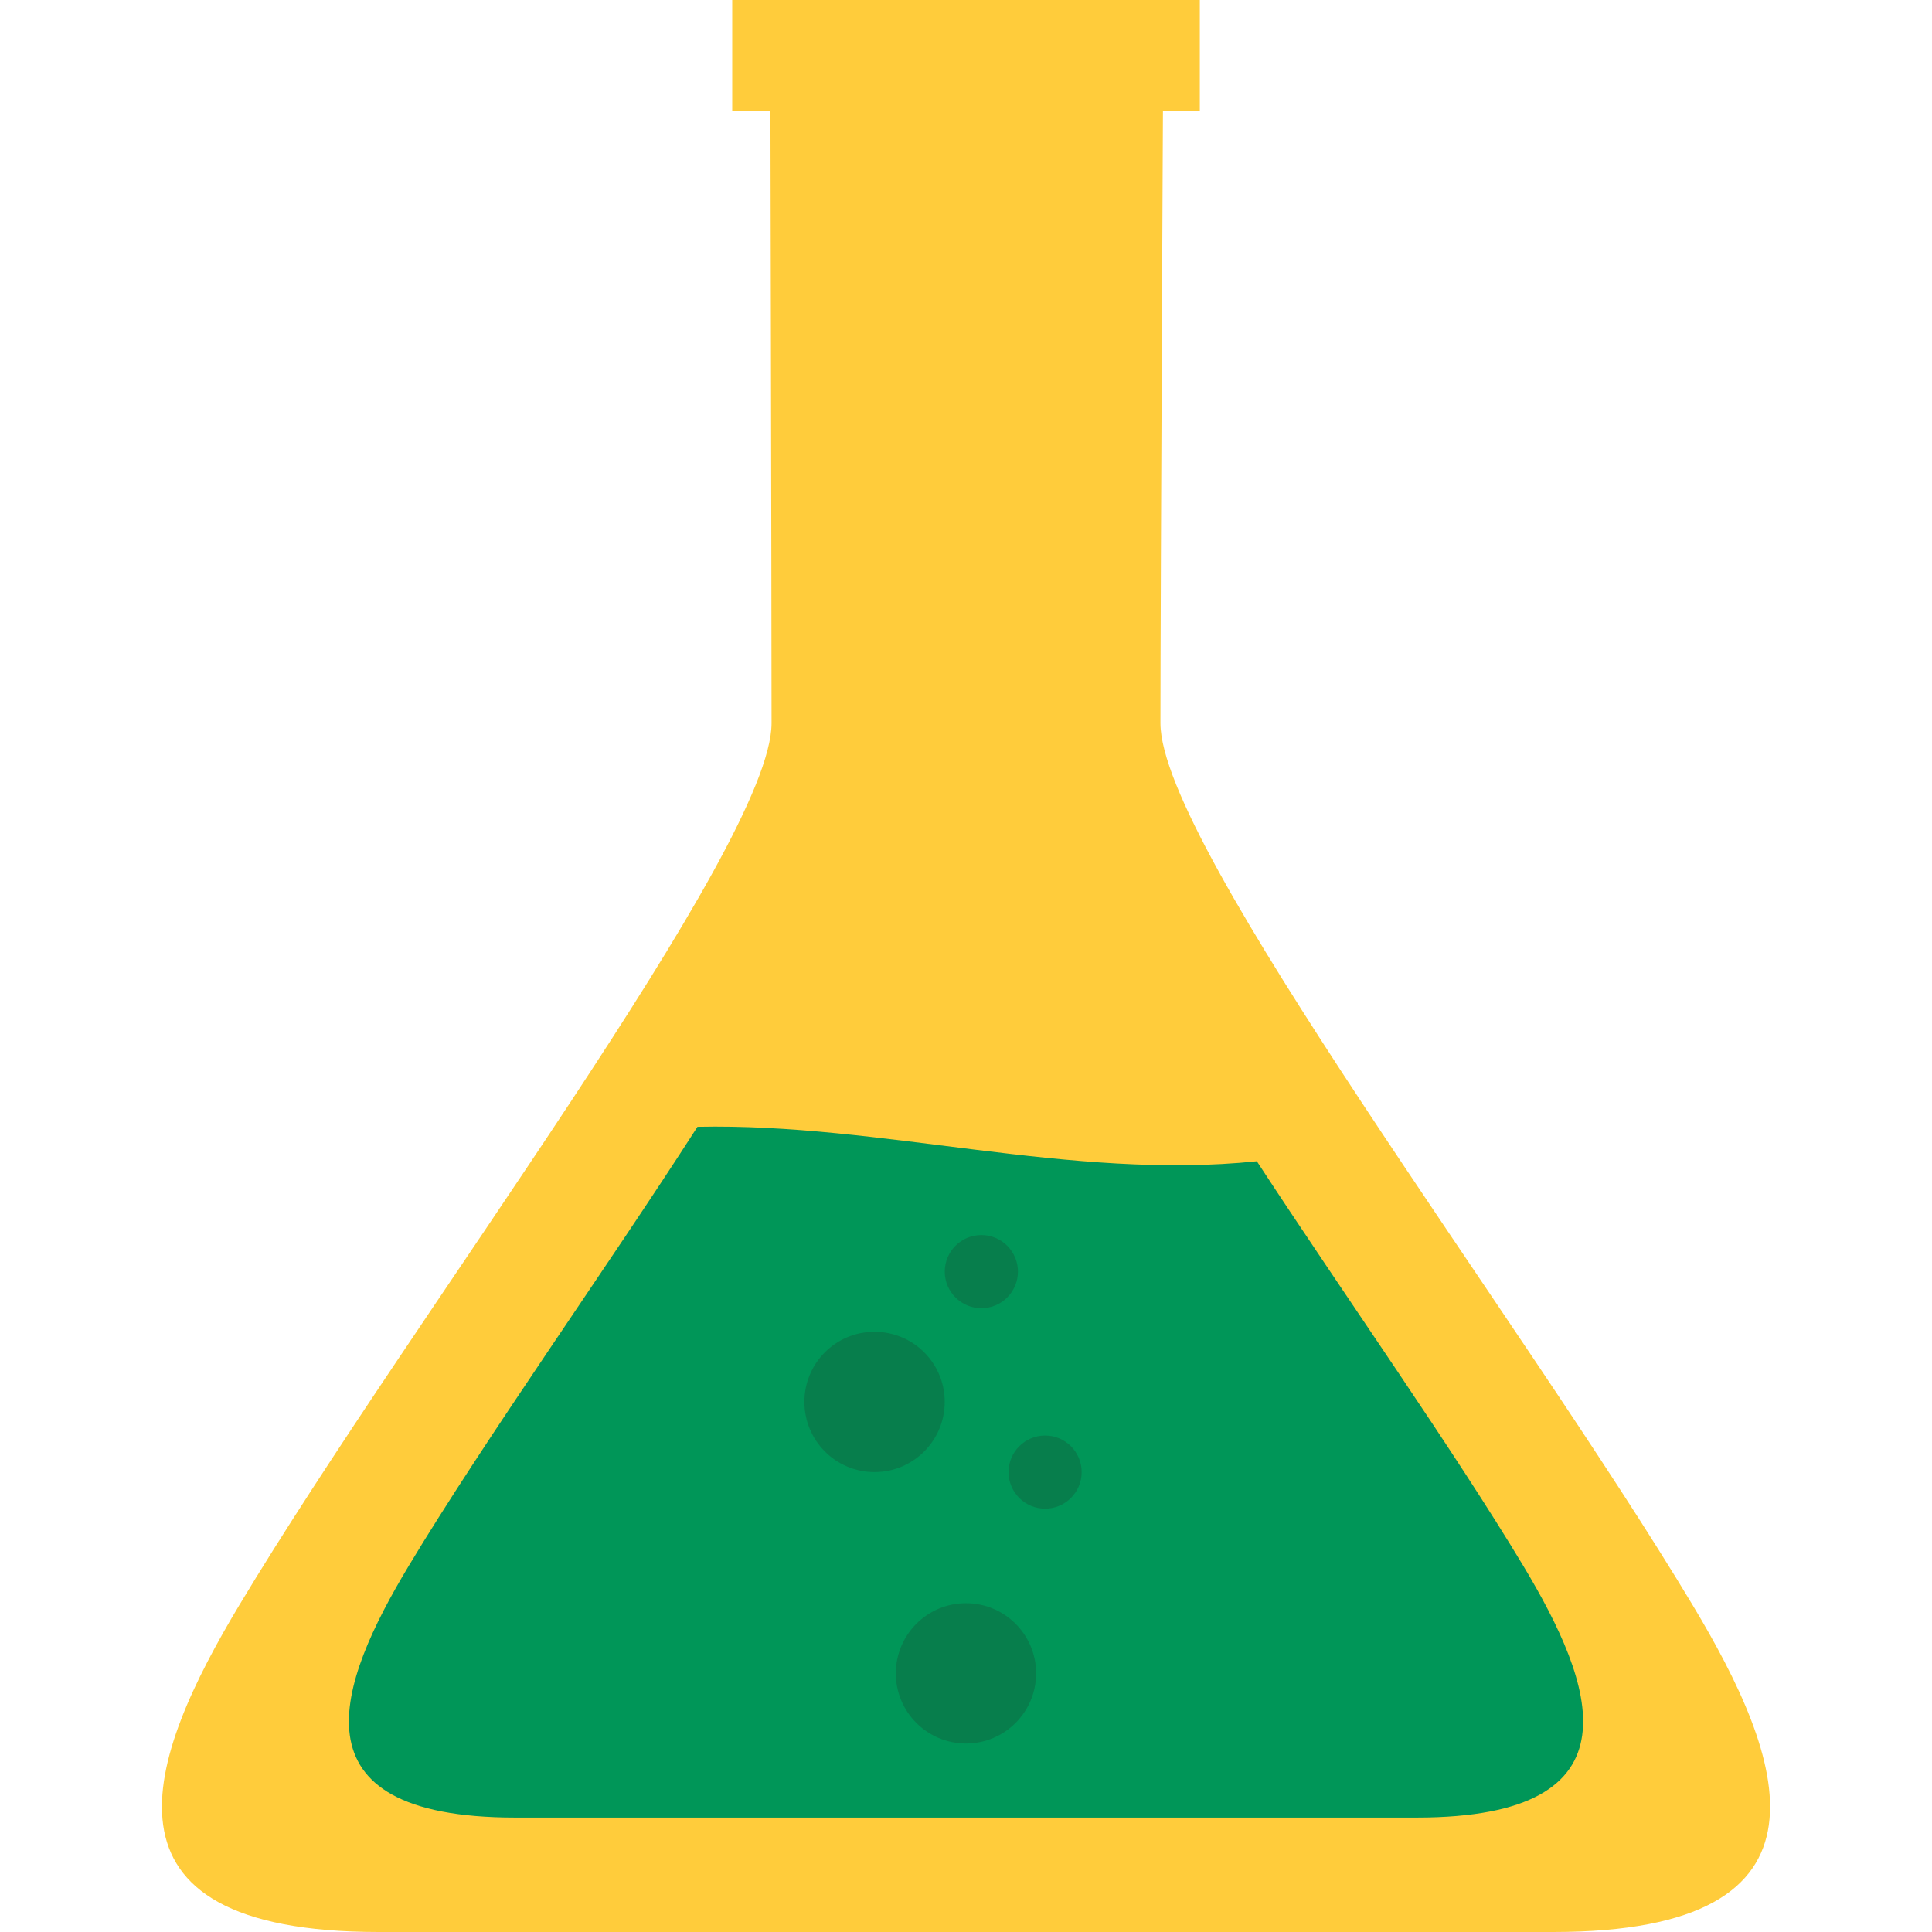
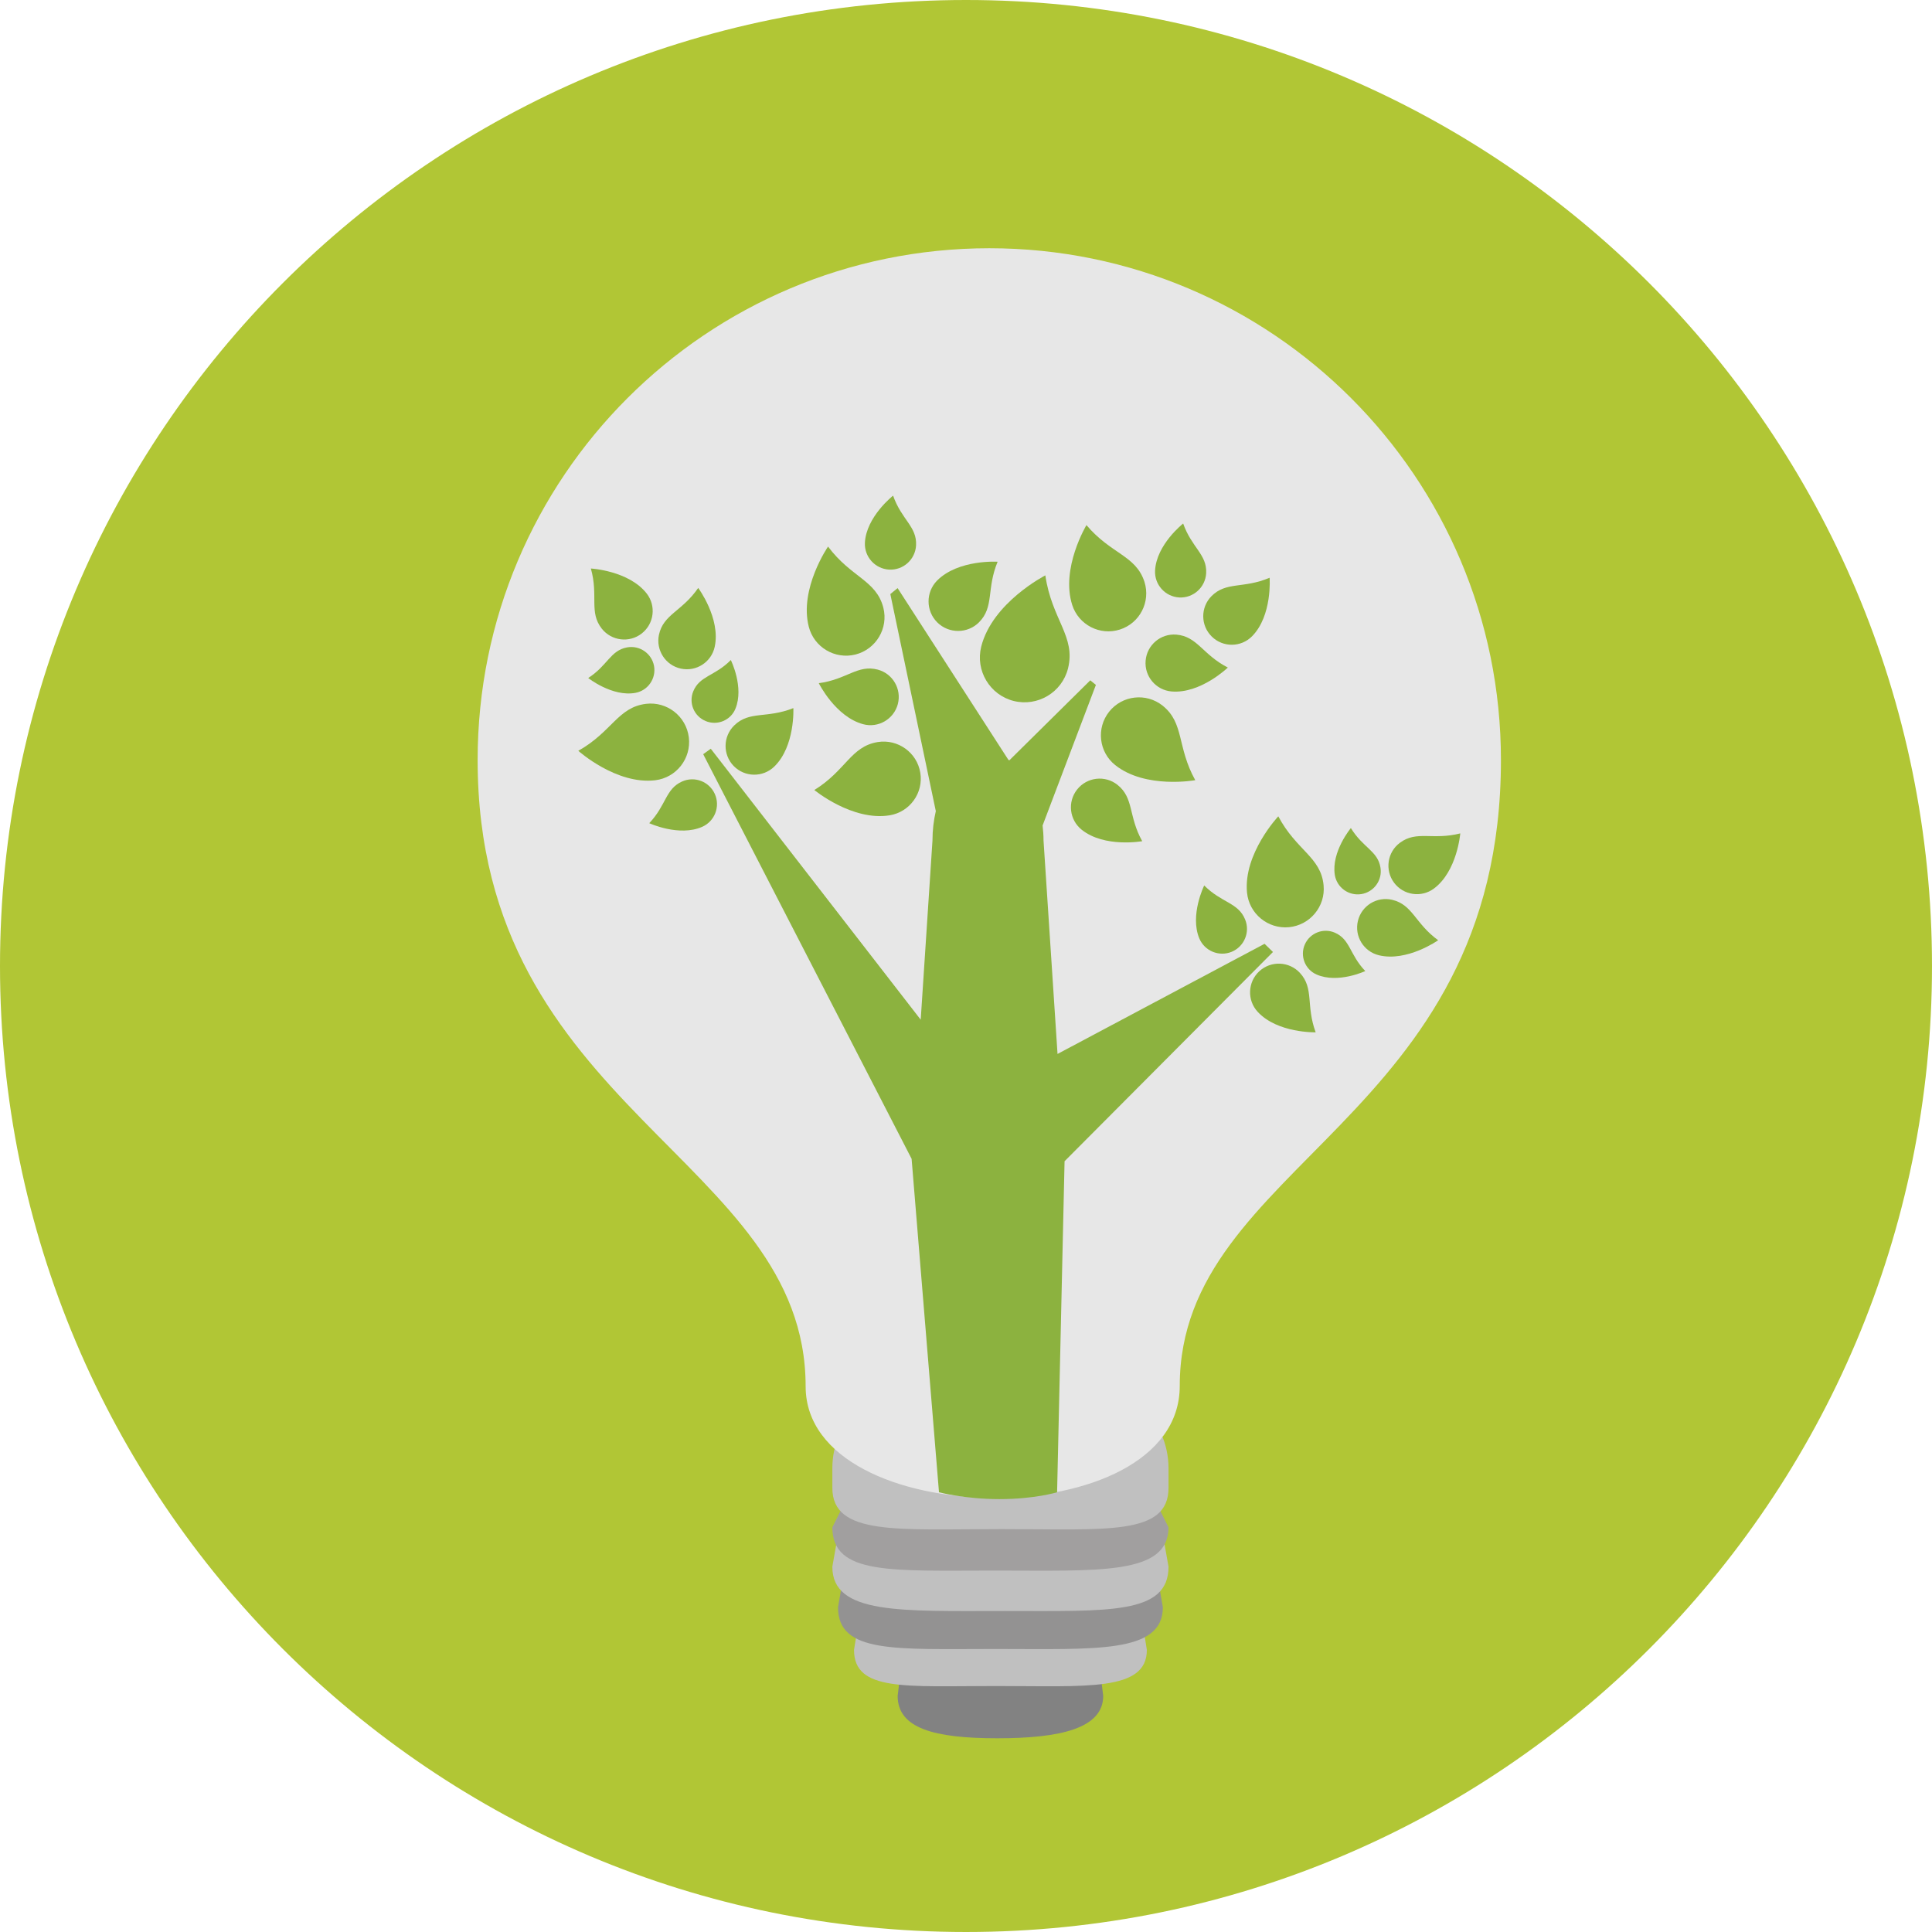
- <svg xmlns="http://www.w3.org/2000/svg" version="1.1" id="Layer_1" x="0px" y="0px" viewBox="0 0 68.848 68.848" style="enable-background:new 0 0 68.848 68.848;" xml:space="preserve">
+ <svg xmlns="http://www.w3.org/2000/svg" version="1.1" id="Layer_1" x="0px" y="0px" viewBox="0 0 473.935 473.935" style="enable-background:new 0 0 473.935 473.935;" xml:space="preserve">
+   <circle style="fill:#B1C635;" cx="236.967" cy="236.967" r="236.967" />
+   <path style="fill:#828282;" d="M223.153,391.825l-2.952,24.191c0,7.951,8.917,10.398,24.445,10.398  c15.536,0,25.979-2.447,25.979-10.398l-2.96-24.191H223.153z" />
+   <path style="fill:#C0C0C0;" d="M213.701,378.639l-4.202,26.088c0,10.275,12.696,8.868,34.817,8.868  c22.136,0,37.017,1.407,37.017-8.868l-4.202-26.088H213.701z" />
+   <path style="fill:#939292;" d="M210.236,367.271l-4.662,27.001c0,11.397,14.077,10.238,38.623,10.238  c24.557,0,41.059,1.16,41.059-10.238l-4.67-27.001H210.236z" />
+   <path style="fill:#C0C0C0;" d="M209.016,357.004l-4.838,27.326c0,11.79,16.924,10.862,42.323,10.862  c25.41,0,40.146,0.928,40.146-10.862l-4.831-27.326H209.016z" />
+   <path style="fill:#A19F9F;" d="M209.016,364.996l-4.838,9.661c0,11.79,14.578,10.615,39.985,10.615  c25.396,0,42.484,1.175,42.484-10.615l-4.831-9.661H209.016z" />
+   <path style="fill:#C0C0C0;" d="M264.574,338.815h-38.316c-12.198,0-22.077,9.557-22.077,21.343v4.838  c0,11.787,16.165,10.11,41.568,10.11s40.898,1.676,40.898-10.11v-4.838C286.643,348.372,276.765,338.815,264.574,338.815z" />
+   <path style="fill:#E7E7E7;" d="M289.401,339.99c0-54.784,78.791-64.853,78.791-153.559c0-69.347-56.164-125.518-125.511-125.537  c-69.358,0.034-125.515,56.187-125.515,125.548c0,85.923,80.463,97.736,80.463,153.649  C197.63,376.083,289.401,377.015,289.401,339.99z" />
  <g>
-     <g>
-       <path style="fill:#FFCC3B;" d="M60.311,57.186C54.135,46.903,41.353,30.169,41.353,25.77c0-4.4,0.105-25.08,0.105-25.08    l-14.01,0.038c0,0,0.047,20.642,0.047,25.042c0,4.399-12.784,21.134-18.959,31.416c-3.238,5.393-5.673,11.662,4.965,11.662    c4.065,0,37.782,0,41.845,0C65.986,68.848,63.55,62.578,60.311,57.186z" />
-       <path style="fill:#009658;" d="M44.788,41.382c-6.628,0.693-13.381-1.37-19.933-1.228c-3.241,5.049-7.595,11.162-10.299,15.663    c-2.485,4.139-4.355,8.953,3.808,8.953c3.121,0,28.997,0,32.118,0c8.166,0,6.295-4.814,3.812-8.953    C51.805,51.675,47.917,46.169,44.788,41.382z" />
-       <path style="opacity:0.2;fill:#231F20;enable-background:new    ;" d="M33.666,49.957c0-1.383-1.122-2.498-2.503-2.498    c-1.381,0-2.498,1.115-2.498,2.498s1.117,2.502,2.498,2.502C32.544,52.459,33.666,51.34,33.666,49.957z" />
-       <circle style="opacity:0.2;fill:#231F20;enable-background:new    ;" cx="34.423" cy="59.631" r="2.5" />
-       <circle style="opacity:0.2;fill:#231F20;enable-background:new    ;" cx="37.243" cy="52.459" r="1.303" />
-       <circle style="opacity:0.2;fill:#231F20;enable-background:new    ;" cx="34.971" cy="45.315" r="1.304" />
-     </g>
-     <rect x="26.093" style="fill:#FFCC3B;" width="16.663" height="3.946" />
+     <path style="fill:#8CB23F;" d="M312.267,233.529l-2.062-2.009l-50.784,27.023l-3.435-52.351c0-1.265-0.094-2.496-0.228-3.697   l13.074-34.481l-1.381-1.126l-19.858,19.629c-0.086-0.052-0.153-0.086-0.239-0.138l-27.165-42.11l-1.785,1.463l11.158,53.242   c-0.52,2.26-0.819,4.681-0.819,7.218l-2.885,43.951l-51.502-66.473l-1.856,1.34l51.124,99.255l6.717,81.799   c0,0,6.226,1.68,14.866,1.68c8.647,0,14.107-1.68,14.107-1.68l1.833-81.204L312.267,233.529z" />
+     <path style="fill:#8CB23F;" d="M179.973,187.898c2.713,2.791,7.162,2.859,9.961,0.153c5.152-4.999,4.685-14.346,4.685-14.346   c-6.578,2.612-10.765,0.614-14.492,4.232C177.335,180.65,177.271,185.11,179.973,187.898z" />
+     <path style="fill:#8CB23F;" d="M167.03,164.018c3.764,0.816,7.491-1.59,8.296-5.362c1.497-6.967-4.049-14.428-4.049-14.428   c-3.978,5.777-8.535,6.436-9.631,11.484C160.848,159.482,163.247,163.209,167.03,164.018z" />
+     <path style="fill:#8CB23F;" d="M157.428,155.393c3.046-2.387,3.573-6.784,1.197-9.818c-4.4-5.609-13.68-6.114-13.68-6.114   c1.901,6.746-0.513,10.679,2.668,14.743C150.005,157.237,154.401,157.769,157.428,155.393z" />
+     <path style="fill:#8CB23F;" d="M167.34,191.699c-4.116,1.818-3.873,5.826-8.075,10.234c0,0,7.345,3.398,13.003,0.887   c3.068-1.366,4.456-4.962,3.091-8.037C173.989,191.722,170.409,190.334,167.34,191.699z" />
+     <path style="fill:#8CB23F;" d="M170.064,169.585c-1.175,2.866,0.191,6.133,3.061,7.304c2.844,1.179,6.125-0.187,7.285-3.042   c2.17-5.276-1.134-11.936-1.134-11.936C175.325,165.892,171.636,165.761,170.064,169.585z" />
+     <path style="fill:#8CB23F;" d="M168.975,180.889c-0.629-5.175-5.343-8.861-10.503-8.232c-6.915,0.846-8.359,6.889-16.61,11.521   c0,0,9.332,8.374,18.892,7.222C165.922,190.764,169.604,186.06,168.975,180.889z" />
+     <path style="fill:#8CB23F;" d="M155.879,169.963c3.076-0.569,5.115-3.521,4.561-6.604c-0.576-3.072-3.529-5.108-6.615-4.55   c-4.101,0.756-4.752,4.438-9.53,7.514C144.295,166.326,150.199,171,155.879,169.963z" />
+     <path style="fill:#8CB23F;" d="M308.911,238.258c-2.844,2.638-3.035,7.094-0.389,9.953c4.861,5.268,14.223,5.025,14.223,5.025   c-2.447-6.619-0.344-10.761-3.865-14.578C316.233,235.8,311.777,235.62,308.911,238.258z" />
+     <path style="fill:#8CB23F;" d="M341.55,220.739c-3.757-0.906-7.536,1.407-8.441,5.156c-0.913,3.76,1.403,7.54,5.16,8.441   c6.93,1.669,14.522-3.686,14.522-3.686C347.118,226.524,346.572,221.955,341.55,220.739z" />
+     <path style="fill:#8CB23F;" d="M351.762,217.963c5.714-4.254,6.455-13.523,6.455-13.523c-6.803,1.725-10.679-0.778-14.814,2.305   c-3.098,2.305-3.727,6.694-1.433,9.785C344.286,219.632,348.675,220.268,351.762,217.963z" />
+     <path style="fill:#8CB23F;" d="M302.153,233.48c3.091-1.295,4.569-4.857,3.274-7.955c-1.71-4.146-5.721-4-10.028-8.314   c0,0-3.573,7.252-1.205,12.98C295.489,233.289,299.047,234.76,302.153,233.48z" />
+     <path style="fill:#8CB23F;" d="M327.474,228.803c-2.836-1.242-6.14,0.045-7.39,2.881c-1.242,2.821,0.045,6.125,2.874,7.368   c5.224,2.305,11.955-0.842,11.955-0.842C331.043,234.157,331.253,230.468,327.474,228.803z" />
+     <path style="fill:#8CB23F;" d="M305.902,218.951c0.498,5.182,5.122,8.988,10.305,8.498c5.182-0.509,8.988-5.126,8.479-10.301   c-0.666-6.937-6.687-8.528-11.109-16.898C313.577,200.249,304.989,209.375,305.902,218.951z" />
+     <path style="fill:#8CB23F;" d="M333.928,219.332c3.091-0.49,5.212-3.39,4.715-6.488c-0.659-4.12-4.311-4.868-7.263-9.714   c0,0-4.831,5.789-3.94,11.495C327.934,217.708,330.838,219.811,333.928,219.332z" />
+     <path style="fill:#8CB23F;" d="M264.238,193.656c-2.425,3.042-1.916,7.476,1.126,9.897c5.613,4.468,14.829,2.795,14.829,2.795   c-3.435-6.163-1.994-10.578-6.065-13.818C271.1,190.113,266.655,190.614,264.238,193.656z" />
+     <path style="fill:#8CB23F;" d="M293.206,191.385c-4.539-8.165-2.638-14.006-8.019-18.294c-4.026-3.199-9.89-2.537-13.104,1.489   c-3.195,4.034-2.537,9.897,1.489,13.104C281.016,193.608,293.206,191.385,293.206,191.385z" />
+     <path style="fill:#8CB23F;" d="M288.574,155.677c-3.843-0.314-7.229,2.544-7.543,6.391c-0.329,3.854,2.537,7.233,6.372,7.555   c7.117,0.591,13.792-5.867,13.792-5.867C294.969,160.553,293.727,156.107,288.574,155.677z" />
+     <path style="fill:#8CB23F;" d="M297.255,156.152c2.761,2.717,7.177,2.675,9.897-0.079c4.992-5.078,4.296-14.346,4.296-14.346   c-6.447,2.739-10.649,0.857-14.279,4.531C294.464,149.02,294.501,153.447,297.255,156.152z" />
+     <path style="fill:#8CB23F;" d="M248.657,171.95c5.882,1.471,11.854-2.099,13.332-7.966c1.972-7.858-3.981-11.962-5.56-22.84   c0,0-12.988,6.638-15.727,17.474C239.235,164.504,242.79,170.461,248.657,171.95z" />
+     <path style="fill:#8CB23F;" d="M240.163,152.65c3.772-3.794,1.777-8.142,4.561-14.851c0,0-9.609-0.617-14.836,4.606   c-2.814,2.848-2.806,7.427,0.015,10.256C232.724,155.483,237.345,155.479,240.163,152.65z" />
+     <path style="fill:#8CB23F;" d="M209.873,160.553c5.044-1.298,8.097-6.443,6.818-11.48c-1.732-6.75-7.906-7.405-13.564-14.997   c0,0-7.109,10.331-4.73,19.656C199.677,158.772,204.814,161.829,209.873,160.553z" />
+     <path style="fill:#8CB23F;" d="M215.31,182.031c-6.623,1.096-7.783,6.975-15.551,11.768c0,0,9.332,7.693,18.477,6.204   c4.954-0.812,8.333-5.489,7.521-10.447C224.949,184.594,220.257,181.237,215.31,182.031z" />
+     <path style="fill:#8CB23F;" d="M289.289,146.562c3.45,0.183,6.395-2.485,6.593-5.942c0.247-4.61-3.558-6.268-5.643-12.198   c0,0-6.563,5.156-6.892,11.547C283.175,143.423,285.831,146.371,289.289,146.562z" />
+     <path style="fill:#8CB23F;" d="M274.718,154.431c4.891-1.56,7.577-6.799,6.028-11.697c-2.107-6.511-8.228-6.803-14.23-13.923   c0,0-6.38,10.589-3.487,19.614C264.612,153.301,269.835,155.988,274.718,154.431z" />
+     <path style="fill:#8CB23F;" d="M218.116,139.73c3.457,0.183,6.417-2.485,6.601-5.946c0.247-4.61-3.551-6.268-5.635-12.198   c0,0-6.578,5.16-6.915,11.543C211.998,136.59,214.666,139.539,218.116,139.73z" />
+     <path style="fill:#8CB23F;" d="M215.325,164.264c-4.939-1.306-7.585,2.417-14.469,3.326c0,0,4.086,8.251,10.904,10.069   c3.689,0.98,7.491-1.227,8.479-4.917C221.222,169.043,219.014,165.249,215.325,164.264z" />
  </g>
  <g>
</g>
  <g>
</g>
  <g>
</g>
  <g>
</g>
  <g>
</g>
  <g>
</g>
  <g>
</g>
  <g>
</g>
  <g>
</g>
  <g>
</g>
  <g>
</g>
  <g>
</g>
  <g>
</g>
  <g>
</g>
  <g>
</g>
</svg>
